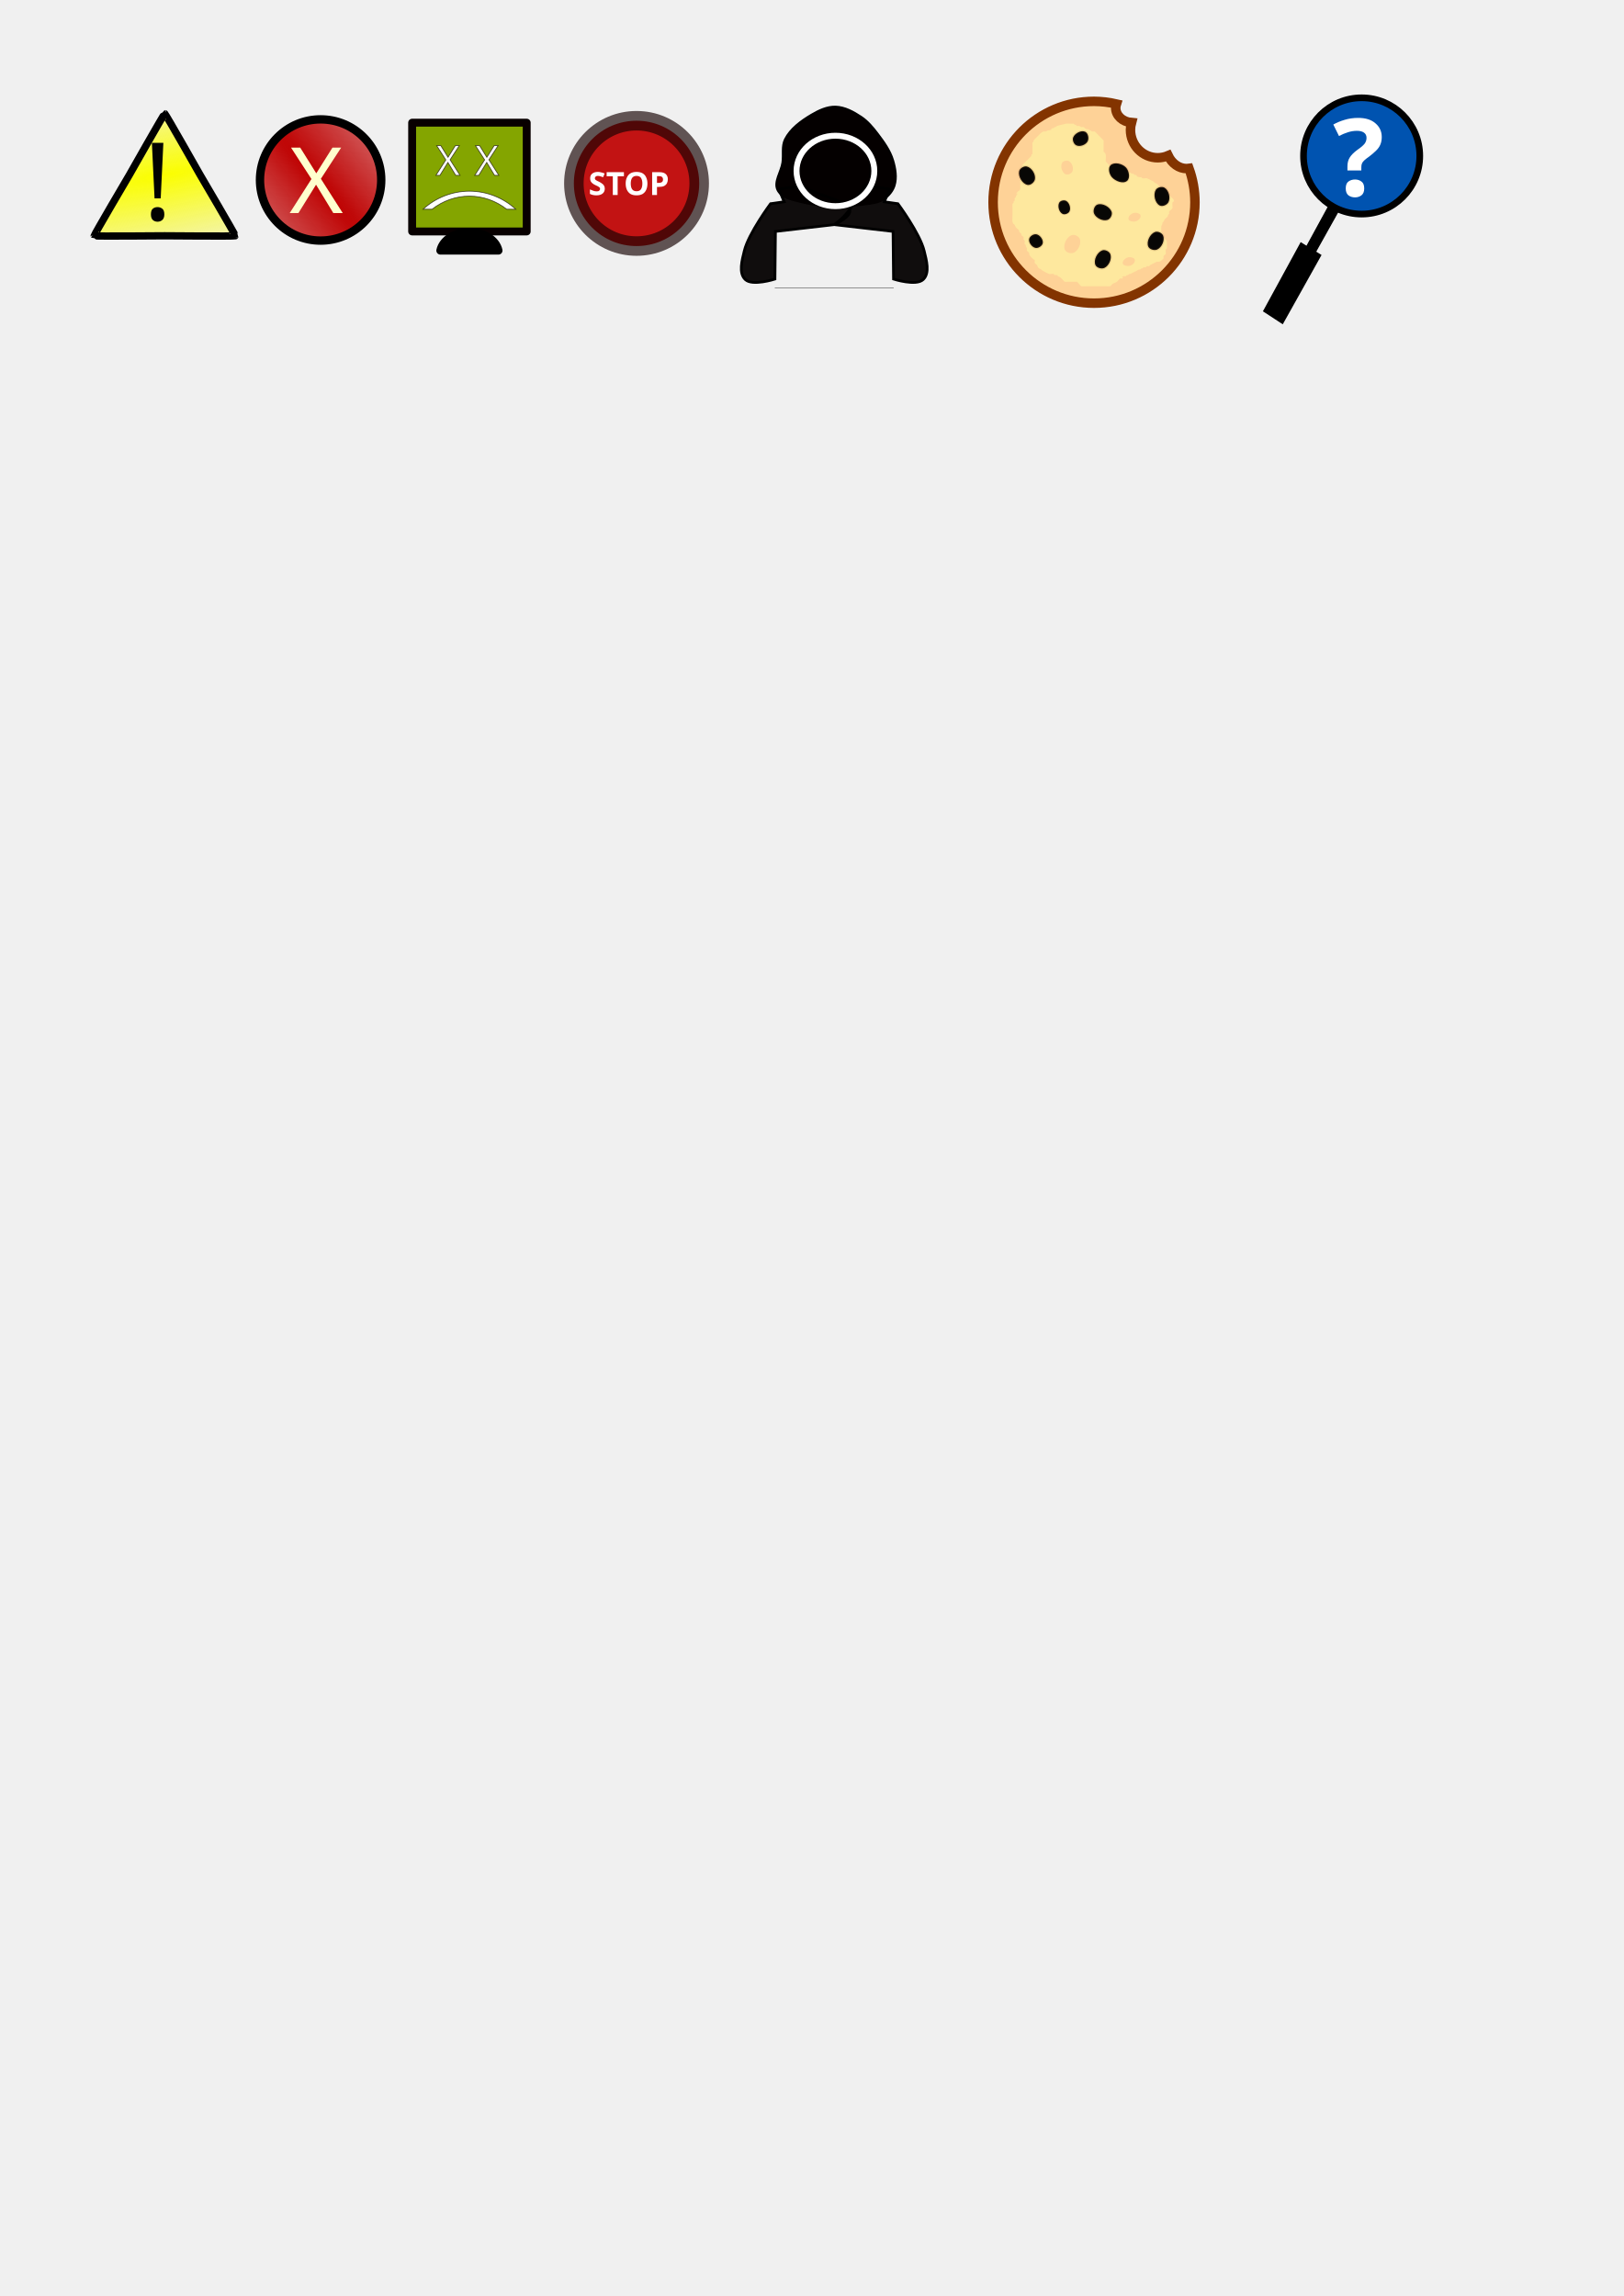
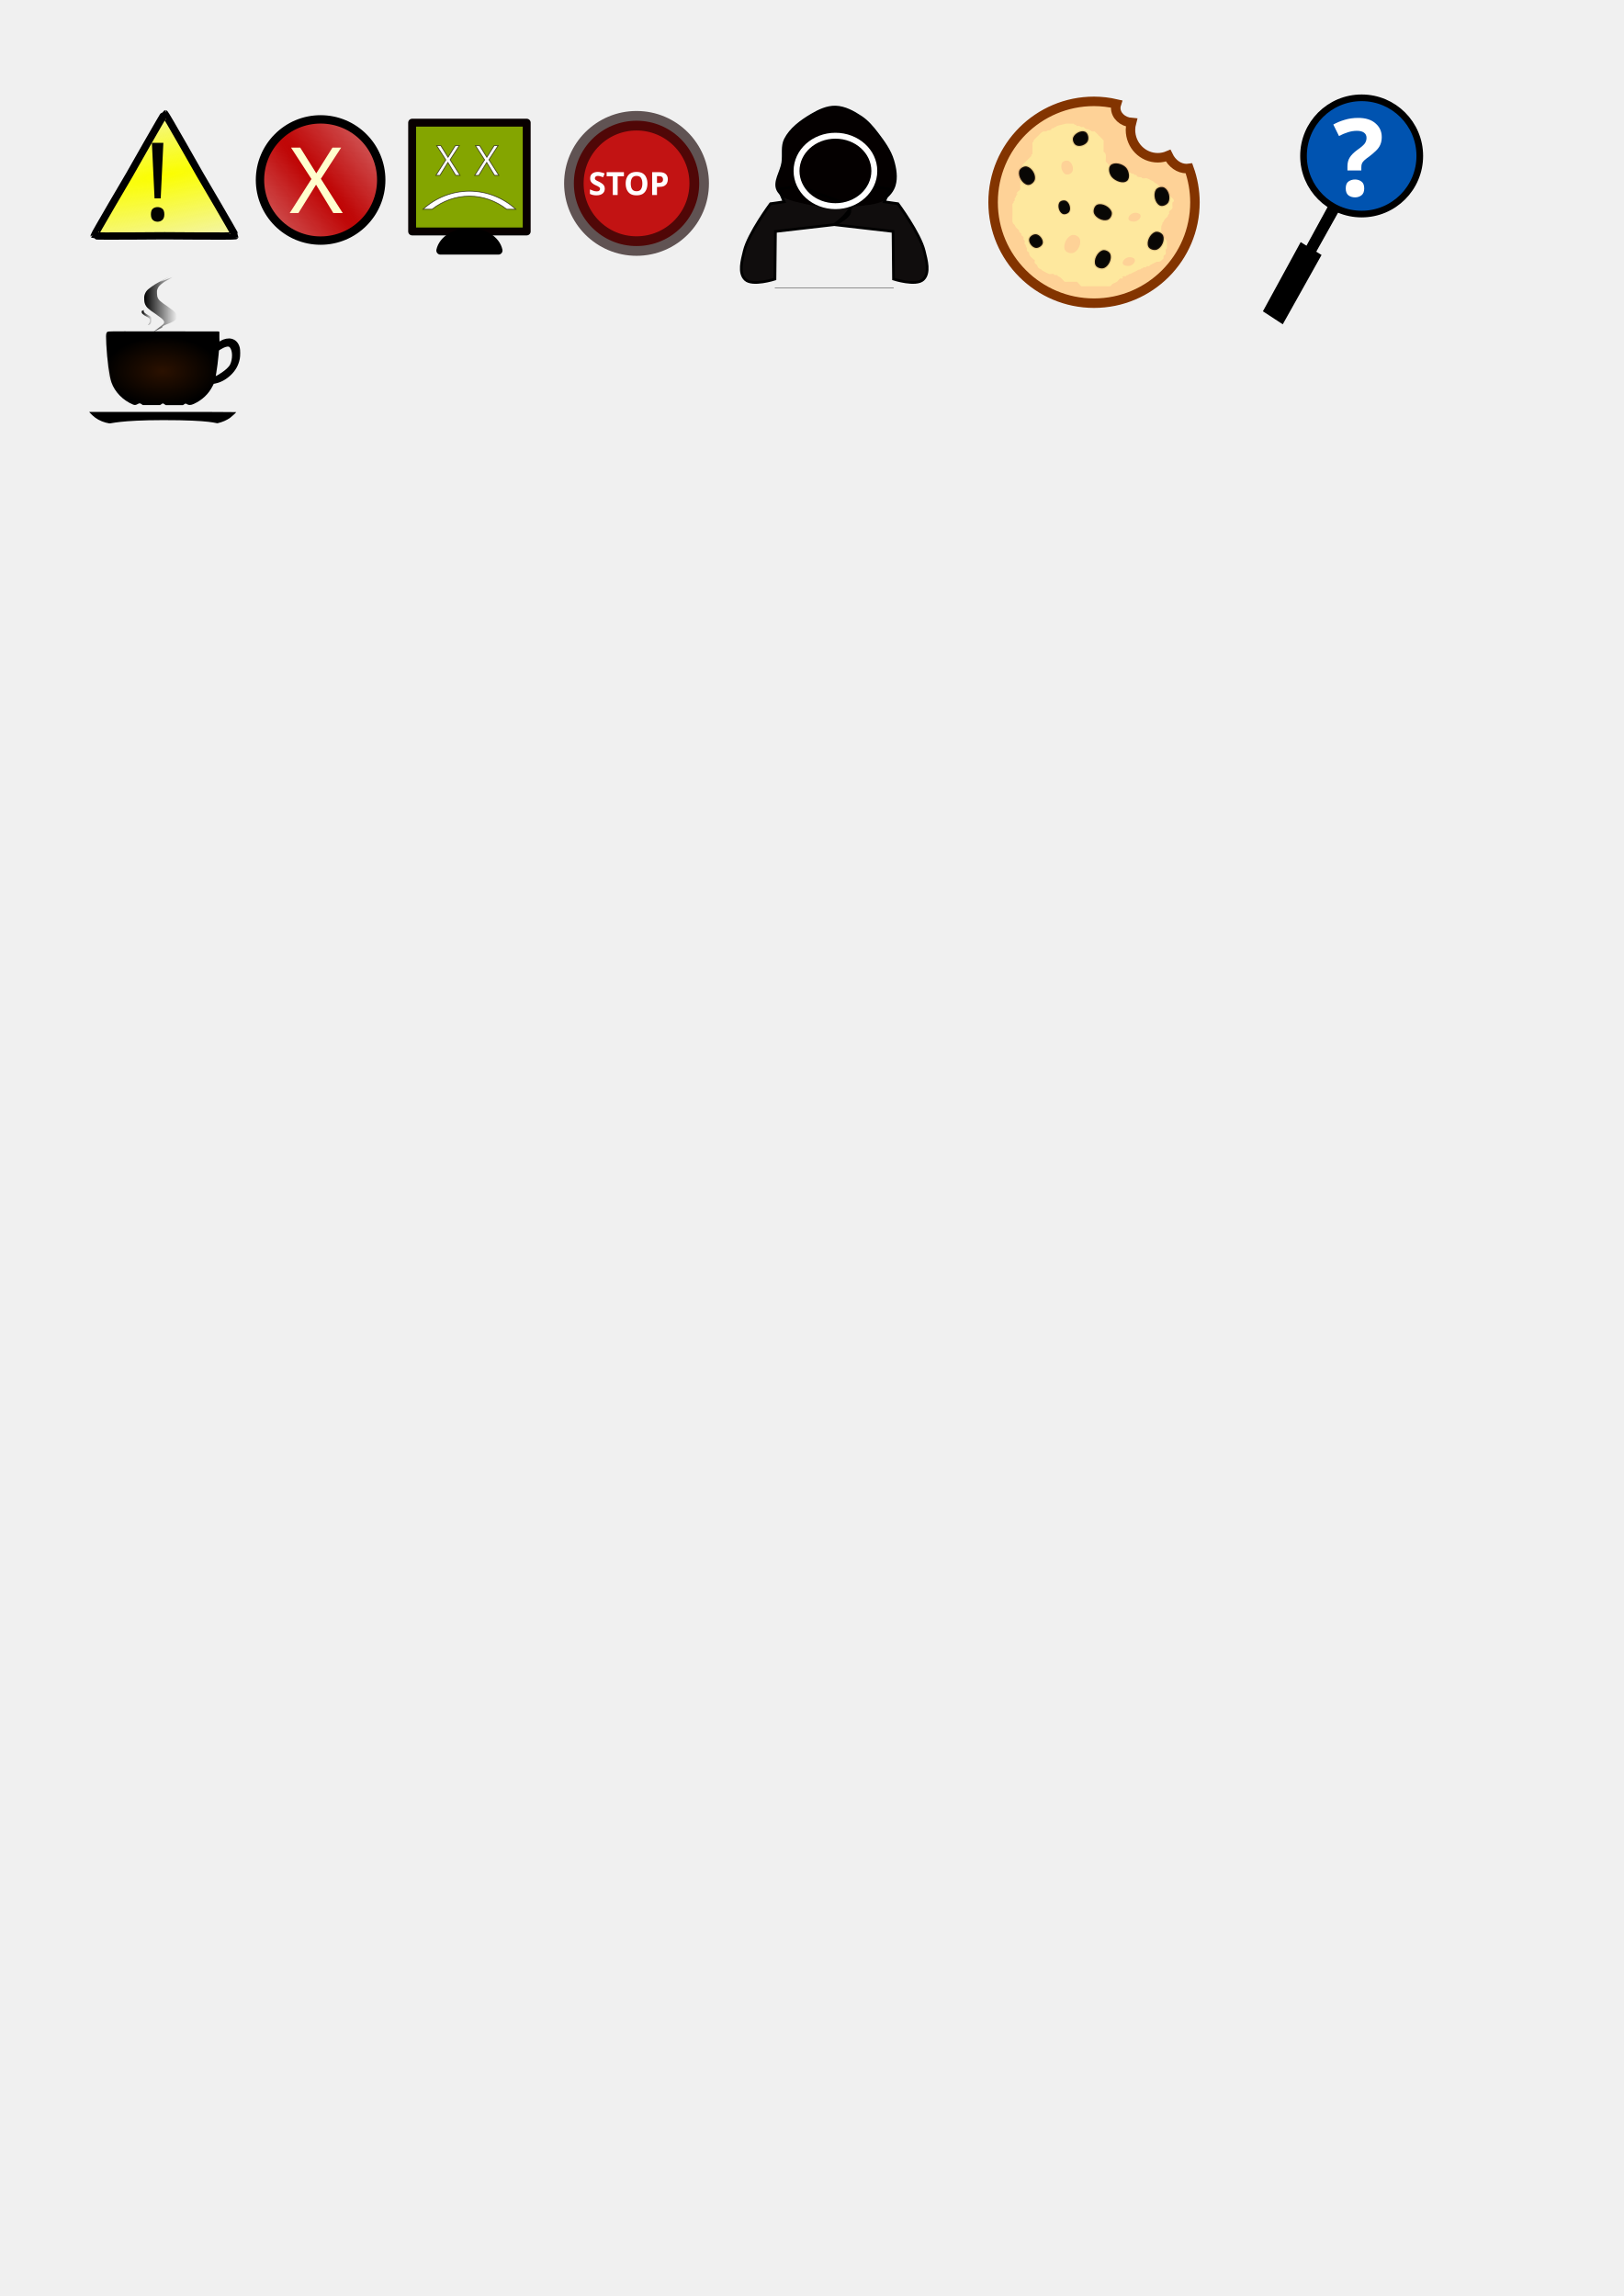
<svg xmlns="http://www.w3.org/2000/svg" xmlns:xlink="http://www.w3.org/1999/xlink" width="210mm" height="297mm" viewBox="0 0 210 297" version="1.1" id="svg8">
  <defs id="defs2">
+     <linearGradient id="linearGradient1041">
+       <stop style="stop-color:#000000;stop-opacity:1;" offset="0" id="stop1037" />
+       <stop style="stop-color:#000000;stop-opacity:0;" offset="1" id="stop1039" />
+     </linearGradient>
+     <linearGradient id="linearGradient1007">
+       <stop style="stop-color:#2b1100;stop-opacity:1;" offset="0" id="stop1003" />
+       <stop style="stop-color:#2b1100;stop-opacity:0;" offset="1" id="stop1005" />
+     </linearGradient>
    <linearGradient id="Warning-8">
      <stop style="stop-color:#fbfe00;stop-opacity:1;" offset="0" id="stop911" />
      <stop style="stop-color:#fbfe00;stop-opacity:0;" offset="1" id="stop913" />
    </linearGradient>
    <linearGradient id="Error-5">
      <stop style="stop-color:#be0000;stop-opacity:1;" offset="0" id="stop901" />
      <stop style="stop-color:#be0000;stop-opacity:0;" offset="1" id="stop903" />
    </linearGradient>
    <radialGradient xlink:href="#Error-5" id="radialGradient909" cx="41.088" cy="23.376" fx="41.088" fy="23.376" r="8.381" gradientUnits="userSpaceOnUse" gradientTransform="matrix(18.11198,21.66125,-2.185019,1.826997,-652.0249,-909.3537)" />
    <radialGradient xlink:href="#Warning-8" id="radialGradient917" cx="21.308" cy="22.618" fx="21.308" fy="22.618" r="9.593" gradientTransform="matrix(0.2665183,1.364761,-7.707724,1.505208,189.961,-40.50725)" gradientUnits="userSpaceOnUse" />
+     <radialGradient xlink:href="#linearGradient1007" id="radialGradient1009" cx="21" cy="47.998" fx="21" fy="47.998" r="6.562" gradientTransform="matrix(1.136442,0,0,0.6712646,-2.86534,15.77868)" gradientUnits="userSpaceOnUse" />
+     <linearGradient xlink:href="#linearGradient1041" id="linearGradient1043" x1="18.322" y1="41.079" x2="19.674" y2="41.079" gradientUnits="userSpaceOnUse" />
+     <linearGradient xlink:href="#linearGradient1041" id="linearGradient1045" x1="18.648" y1="39.377" x2="22.91" y2="39.377" gradientUnits="userSpaceOnUse" />
  </defs>
  <g id="layer1">
    <path style="opacity:1;fill:url(#radialGradient917);fill-opacity:1;fill-rule:nonzero;stroke:#000001;stroke-width:0.944;stroke-miterlimit:4;stroke-dasharray:none;stroke-dashoffset:0;stroke-opacity:1" id="path877" d="m 30.43,30.5 c -0.046,0.079 -9.03,0 -9.122,0 -0.091,0 -9.076,0.079 -9.122,-10e-7 -0.046,-0.079 4.515,-7.821 4.561,-7.9 0.046,-0.079 4.47,-7.9 4.561,-7.9 0.091,0 4.515,7.821 4.561,7.9 0.046,0.079 4.606,7.821 4.561,7.9 z" />
    <text xml:space="preserve" style="font-style:normal;font-weight:normal;font-size:13.994px;line-height:125%;font-family:Sans;letter-spacing:0px;word-spacing:0px;fill:#000000;fill-opacity:0.985;stroke:none;stroke-width:0.35px;stroke-linecap:butt;stroke-linejoin:miter;stroke-opacity:1;" x="18.503" y="28.476" id="text858">
      <tspan id="tspan856" x="18.503" y="28.476" style="fill:#000000;fill-opacity:0.985;stroke-width:0.35px;">!</tspan>
    </text>
    <circle style="opacity:1;fill:url(#radialGradient909);fill-opacity:1;fill-rule:nonzero;stroke:#000000;stroke-width:1.082;stroke-miterlimit:4;stroke-dasharray:none;stroke-dashoffset:0;stroke-opacity:1" id="path871" cx="41.466" cy="23.281" r="7.84" />
    <text xml:space="preserve" style="font-style:normal;font-weight:normal;font-size:11.857px;line-height:125%;font-family:Sans;letter-spacing:0px;word-spacing:0px;fill:#ffffcd;fill-opacity:1;stroke:none;stroke-width:0.296px;stroke-linecap:butt;stroke-linejoin:miter;stroke-opacity:1" x="37.423" y="27.561" id="text875">
      <tspan id="tspan873" x="37.423" y="27.561" style="font-style:normal;font-variant:normal;font-weight:normal;font-stretch:normal;font-family:Diavlo;-inkscape-font-specification:Diavlo;fill:#ffffcd;fill-opacity:1;stroke-width:0.296px">X</tspan>
    </text>
    <rect style="opacity:1;fill:#84a500;fill-opacity:1;fill-rule:nonzero;stroke:#080000;stroke-width:1.022;stroke-linecap:butt;stroke-linejoin:round;stroke-miterlimit:4;stroke-dasharray:none;stroke-dashoffset:0;stroke-opacity:1" id="rect963" width="14.817" height="14.068" x="53.304" y="15.87" />
    <path style="opacity:1;fill:#000000;fill-opacity:1;fill-rule:nonzero;stroke:#000000;stroke-width:1.057;stroke-linecap:butt;stroke-linejoin:round;stroke-miterlimit:4;stroke-dasharray:none;stroke-dashoffset:0;stroke-opacity:1" d="m 60.711,30.019 a 3.801,2.829 0 0 0 -3.75,2.386 h 7.502 a 3.801,2.829 0 0 0 -3.752,-2.386 z" id="path1085" />
    <path style="opacity:1;fill:#ffffff;fill-opacity:1;fill-rule:nonzero;stroke:#080000;stroke-width:0.101;stroke-miterlimit:4;stroke-dasharray:none;stroke-dashoffset:0;stroke-opacity:0.653" d="m 60.706,24.73 a 8.903,8.903 0 0 0 -5.985,2.336 h 1.157 a 8.271,8.903 0 0 1 4.829,-1.699 8.271,8.903 0 0 1 4.833,1.699 h 1.163 a 8.903,8.903 0 0 0 -5.997,-2.336 z" id="path955" />
    <text xml:space="preserve" style="font-style:normal;font-weight:normal;font-size:5.381px;line-height:125%;font-family:Sans;letter-spacing:0px;word-spacing:0px;fill:#ffffff;fill-opacity:1;stroke:#080000;stroke-width:0.101;stroke-linecap:butt;stroke-linejoin:miter;stroke-opacity:0.653;stroke-miterlimit:4;stroke-dasharray:none;" x="56.368" y="22.681" id="text875-9">
      <tspan id="tspan873-6" x="56.368" y="22.681" style="font-style:normal;font-variant:normal;font-weight:normal;font-stretch:normal;font-family:Diavlo;-inkscape-font-specification:Diavlo;fill:#ffffff;fill-opacity:1;stroke-width:0.101;stroke:#080000;stroke-opacity:0.653;stroke-miterlimit:4;stroke-dasharray:none;">X</tspan>
    </text>
    <text xml:space="preserve" style="font-style:normal;font-weight:normal;font-size:5.381px;line-height:125%;font-family:Sans;letter-spacing:0px;word-spacing:0px;fill:#ffffff;fill-opacity:1;stroke:#080000;stroke-width:0.101;stroke-linecap:butt;stroke-linejoin:miter;stroke-opacity:0.653;stroke-miterlimit:4;stroke-dasharray:none;" x="61.387" y="22.681" id="text875-9-0">
      <tspan id="tspan873-6-8" x="61.387" y="22.681" style="font-style:normal;font-variant:normal;font-weight:normal;font-stretch:normal;font-family:Diavlo;-inkscape-font-specification:Diavlo;fill:#ffffff;fill-opacity:1;stroke-width:0.101;stroke:#080000;stroke-opacity:0.653;stroke-miterlimit:4;stroke-dasharray:none;">X</tspan>
    </text>
    <circle style="opacity:1;fill:#be0000;fill-opacity:0.918;fill-rule:nonzero;stroke:#150000;stroke-width:2.524;stroke-linecap:butt;stroke-linejoin:round;stroke-miterlimit:4;stroke-dasharray:none;stroke-dashoffset:0;stroke-opacity:0.653" id="path1217" cx="82.325" cy="23.723" r="8.105" />
    <text xml:space="preserve" style="font-style:normal;font-weight:normal;font-size:4.122px;line-height:125%;font-family:Sans;letter-spacing:0px;word-spacing:0px;fill:#ffffff;fill-opacity:1;stroke:none;stroke-width:0.103px;stroke-linecap:butt;stroke-linejoin:miter;stroke-opacity:1" x="76.11" y="25.223" id="text1236">
      <tspan id="tspan1234" x="76.11" y="25.223" style="font-style:normal;font-variant:normal;font-weight:bold;font-stretch:normal;font-family:Sans;-inkscape-font-specification:'Sans Bold';fill:#ffffff;fill-opacity:1;stroke-width:0.103px">STOP</tspan>
    </text>
    <g id="g941" transform="matrix(1.330576,0,0,1.330576,17.90294,-37.21007)">
      <path id="path1126" d="m 64.376,47.618 c -0.825,-0.21 -1.892,-0.406 -2.27,-1.169 -0.403,-0.814 0.347,-1.785 0.476,-2.684 0.108,-0.749 -0.091,-1.58 0.248,-2.257 0.525,-1.048 1.563,-1.8 2.57,-2.399 0.714,-0.425 1.534,-0.813 2.365,-0.789 0.897,0.025 1.755,0.497 2.501,0.994 0.637,0.424 1.142,1.032 1.605,1.641 0.603,0.794 1.212,1.634 1.499,2.589 0.237,0.788 0.386,1.677 0.145,2.463 -0.163,0.532 -0.563,1.002 -1.016,1.326 -0.373,0.268 -0.852,0.373 -1.306,0.442 -2.247,0.343 -4.616,0.403 -6.819,-0.158 z" style="fill:#040000;fill-opacity:1;fill-rule:evenodd;stroke:#000000;stroke-width:0.155px;stroke-linecap:butt;stroke-linejoin:miter;stroke-opacity:1" />
      <path id="path1053" d="m 64.61,45.976 -2.362,0.378 0.519,1.228 -1.323,0.189 c 0,0 -2.141,2.883 -2.551,4.583 -0.218,0.904 -0.579,2.147 0.095,2.788 0.696,0.662 2.882,-0.048 2.882,-0.048 l 0.048,-4.63 5.717,-0.661 c 4.374,-2.144 -1.961,-2.56 -3.024,-3.827 z m 3.024,3.827 5.717,0.661 0.047,4.63 c 0,0 2.186,0.71 2.882,0.048 0.674,-0.641 0.313,-1.884 0.095,-2.788 -0.411,-1.699 -2.551,-4.583 -2.551,-4.583 l -1.323,-0.189 0.52,-1.228 -2.363,-0.378 c -0.919,1.289 -1.37,2.651 -3.024,3.827 z" style="fill:#040000;fill-opacity:0.944;fill-rule:evenodd;stroke:#000000;stroke-width:0.265px;stroke-linecap:butt;stroke-linejoin:miter;stroke-opacity:1" />
      <ellipse ry="3.424" rx="3.78" cy="44.584" cx="67.75" id="path1077" style="opacity:1;fill:#ffffff;fill-opacity:0;fill-rule:nonzero;stroke:#ffffff;stroke-width:0.574;stroke-miterlimit:4;stroke-dasharray:none;stroke-dashoffset:0;stroke-opacity:1" />
      <rect y="55.942" x="61.87" height="0.008" width="11.528" id="rect1128" style="opacity:1;fill:#ffffff;fill-opacity:0;fill-rule:nonzero;stroke:#000000;stroke-width:0.028;stroke-miterlimit:4;stroke-dasharray:none;stroke-dashoffset:0;stroke-opacity:1" />
    </g>
    <path style="opacity:0.631;fill:#040404;fill-opacity:1;fill-rule:evenodd;stroke:#833400;stroke-width:0.574;stroke-miterlimit:4;stroke-dasharray:none;stroke-dashoffset:0;stroke-opacity:1" id="path2772-8" ry="3.324" rx="2.522" cy="27.876" cx="172.472" d="" />
    <g id="g2941" transform="translate(-0.5669643,0.5669643)">
      <path id="path1005" d="m 142.061,12.544 a 13.053,13.053 0 0 0 -13.053,13.053 13.053,13.053 0 0 0 13.053,13.053 13.053,13.053 0 0 0 13.053,-13.053 13.053,13.053 0 0 0 -0.77,-4.378 2.776,3.396 0 0 1 -0.306,0.022 2.776,3.396 0 0 1 -2.389,-1.675 3.529,3.605 0 0 1 -1.343,0.274 3.529,3.605 0 0 1 -3.529,-3.605 3.529,3.605 0 0 1 0.127,-0.943 2.252,1.905 0 0 1 -2.034,-1.895 2.252,1.905 0 0 1 0.084,-0.516 13.053,13.053 0 0 0 -2.892,-0.337 z" style="opacity:1;fill:#fed297;fill-opacity:1;fill-rule:evenodd;stroke:#833400;stroke-width:1.227;stroke-miterlimit:4;stroke-dasharray:none;stroke-dashoffset:0;stroke-opacity:1" />
      <path id="path2831" d="m 137.835,15.577 c -0.191,0.048 -0.383,0.096 -0.574,0.144 -0.048,0.048 -0.083,0.114 -0.144,0.144 -0.043,0.021 -0.101,-0.021 -0.144,0 -0.061,0.03 -0.083,0.114 -0.144,0.144 -0.043,0.021 -0.101,-0.021 -0.144,0 -0.657,0.33 0.609,-0.06 -0.431,0.288 -0.045,0.015 -0.098,-0.015 -0.144,0 -0.102,0.034 -0.183,0.118 -0.287,0.144 -0.093,0.023 -0.194,-0.023 -0.287,0 -0.301,0.076 -0.51,0.367 -0.718,0.576 -0.085,0.085 -0.541,0.51 -0.574,0.576 -0.021,0.043 0.021,0.101 0,0.144 -0.03,0.061 -0.113,0.083 -0.144,0.144 -0.022,0.044 0,0.367 0,0.432 0,0.24 0,0.48 0,0.72 0,0.048 0,0.096 0,0.144 0,0.048 0.021,0.101 0,0.144 -0.03,0.061 -0.113,0.083 -0.144,0.144 -0.021,0.043 0.021,0.101 0,0.144 -0.033,0.067 -0.49,0.492 -0.574,0.576 -0.085,0.085 -0.541,0.51 -0.574,0.576 -0.021,0.043 0,0.096 0,0.144 -0.048,0.048 -0.113,0.083 -0.144,0.144 -0.021,0.043 0.021,0.101 0,0.144 -0.03,0.061 -0.113,0.083 -0.144,0.144 -0.019,0.038 0,0.501 0,0.576 0,0.528 0,1.056 0,1.585 0,0.065 0.022,0.388 0,0.432 -0.086,0.173 -0.345,0.259 -0.431,0.432 -0.278,0.557 0.278,-0.269 0,0.288 -0.03,0.061 -0.113,0.083 -0.144,0.144 -0.021,0.043 0.021,0.101 0,0.144 -0.03,0.061 -0.113,0.083 -0.144,0.144 -0.043,0.086 0.043,0.202 0,0.288 -0.03,0.061 -0.113,0.083 -0.144,0.144 -0.021,0.043 0.021,0.101 0,0.144 -0.03,0.061 -0.113,0.083 -0.144,0.144 -0.022,0.044 0,0.367 0,0.432 0,0.336 0,0.672 0,1.008 0,0.172 -0.031,0.77 0,0.864 0.174,0.522 0.068,0.103 0.287,0.432 0.059,0.089 0.084,0.199 0.144,0.288 0.087,0.131 0.367,0.305 0.431,0.432 0.021,0.043 -0.021,0.101 0,0.144 0.06,0.121 0.227,0.167 0.287,0.288 0.021,0.043 -0.021,0.101 0,0.144 0.06,0.121 0.227,0.167 0.287,0.288 0.043,0.086 -0.043,0.202 0,0.288 0.03,0.061 0.113,0.083 0.144,0.144 0.057,0.115 -0.057,0.317 0,0.432 0.03,0.061 0.113,0.083 0.144,0.144 0.021,0.043 -0.015,0.099 0,0.144 0.034,0.102 0.118,0.184 0.144,0.288 0.023,0.093 -0.03,0.197 0,0.288 0.043,0.129 0.227,0.167 0.287,0.288 0.021,0.043 0,0.096 0,0.144 0.048,0.096 0.084,0.199 0.144,0.288 0.11,0.166 0.32,0.266 0.431,0.432 0.272,-0.016 0.096,0.336 0.144,0.432 0.06,0.121 0.212,0.175 0.287,0.288 0.059,0.089 0.084,0.199 0.144,0.288 0.132,0.198 0.222,0.148 0.431,0.288 0.056,0.038 0.087,0.106 0.144,0.144 0.092,0.061 0.769,0.409 0.862,0.432 0.186,0.047 0.393,-0.061 0.574,0 0.064,0.021 0.096,0.096 0.144,0.144 0.096,0 0.196,-0.03 0.287,0 0.064,0.021 0.087,0.106 0.144,0.144 0.089,0.06 0.198,0.085 0.287,0.144 0.124,0.083 0.319,0.32 0.431,0.432 0.048,0.048 0.083,0.114 0.144,0.144 0.044,0.022 0.366,0 0.431,0 0.287,0 0.574,0 0.862,0 0.048,0 0.096,0 0.144,0 0.048,0 0.101,-0.021 0.144,0 0.141,0.071 0.433,0.505 0.574,0.576 0.061,0.031 0.661,0 0.718,0 0.383,0 0.766,0 1.149,0 0.431,0 0.862,0 1.293,0 0.099,0 0.531,0.022 0.574,0 0.121,-0.061 0.175,-0.213 0.287,-0.288 0.178,-0.119 0.396,-0.169 0.574,-0.288 0.131,-0.087 0.304,-0.368 0.431,-0.432 0.086,-0.043 0.22,0.068 0.287,0 0.297,-0.298 -0.454,0.012 0.144,-0.288 0.086,-0.043 0.202,0.043 0.287,0 0.061,-0.03 0.083,-0.114 0.144,-0.144 0.043,-0.021 0.101,0.021 0.144,0 0.061,-0.03 0.083,-0.114 0.144,-0.144 0.043,-0.021 0.098,0.015 0.144,0 0.102,-0.034 0.191,-0.096 0.287,-0.144 0.381,-0.191 0.193,-0.097 0.574,-0.288 0.096,-0.048 0.186,-0.11 0.287,-0.144 0.045,-0.015 0.101,0.021 0.144,0 0.06,-0.03 0.083,-0.114 0.144,-0.144 0.043,-0.021 0.101,0.021 0.144,0 0.06,-0.03 0.083,-0.114 0.144,-0.144 0.086,-0.043 0.202,0.043 0.287,0 0.06,-0.03 0.083,-0.114 0.144,-0.144 0.086,-0.043 0.202,0.043 0.287,0 0.061,-0.03 0.087,-0.106 0.144,-0.144 0.092,-0.061 0.769,-0.409 0.862,-0.432 0.093,-0.023 0.194,0.023 0.287,0 0.232,-0.058 0.285,-0.142 0.431,-0.288 0.048,-0.048 0.122,-0.08 0.144,-0.144 0.03,-0.091 -0.03,-0.197 0,-0.288 0.043,-0.129 0.227,-0.167 0.287,-0.288 0.045,-0.091 -0.045,-0.486 0,-0.576 0.03,-0.061 0.113,-0.083 0.144,-0.144 0.027,-0.054 0.006,-0.844 0,-0.864 -0.088,-0.264 -0.246,-0.391 -0.431,-0.576 -0.048,-0.048 -0.113,-0.083 -0.144,-0.144 -0.057,-0.115 0.058,-0.317 0,-0.432 -0.03,-0.061 -0.113,-0.083 -0.144,-0.144 -0.015,-0.03 -0.014,-0.678 0,-0.72 0.034,-0.102 0.11,-0.186 0.144,-0.288 0.015,-0.046 -0.021,-0.101 0,-0.144 0.03,-0.061 0.106,-0.088 0.144,-0.144 0.059,-0.089 0.084,-0.199 0.144,-0.288 0.087,-0.131 0.367,-0.305 0.431,-0.432 0.021,-0.043 -0.021,-0.101 0,-0.144 0.03,-0.061 0.113,-0.083 0.144,-0.144 0.043,-0.086 -0.043,-0.202 0,-0.288 0.086,-0.173 0.345,-0.259 0.431,-0.432 0.045,-0.091 -0.045,-0.629 0,-0.72 0.119,-0.238 0.274,-0.039 0.144,-0.432 -0.021,-0.064 -0.096,-0.096 -0.144,-0.144 -0.144,-0.144 -0.287,-0.288 -0.431,-0.432 -0.144,-0.144 -0.287,-0.288 -0.431,-0.432 -0.096,-0.096 -0.175,-0.213 -0.287,-0.288 -0.089,-0.06 -0.198,-0.085 -0.287,-0.144 -0.211,-0.141 -0.363,-0.435 -0.574,-0.576 -0.089,-0.06 -0.198,-0.085 -0.287,-0.144 -0.056,-0.038 -0.087,-0.106 -0.144,-0.144 -0.092,-0.061 -0.769,-0.409 -0.862,-0.432 -0.186,-0.047 -0.393,0.061 -0.574,0 -0.064,-0.021 -0.096,-0.096 -0.144,-0.144 -0.096,0 -0.194,0.023 -0.287,0 -0.694,-0.174 0.008,-0.068 -0.431,-0.288 -0.043,-0.021 -0.101,0.021 -0.144,0 -0.06,-0.03 -0.083,-0.114 -0.144,-0.144 -0.043,-0.021 -0.098,0.015 -0.144,0 -0.203,-0.068 -0.383,-0.192 -0.574,-0.288 -0.766,-0.384 0.192,0.096 -0.574,-0.288 -0.096,-0.048 -0.183,-0.118 -0.287,-0.144 -0.093,-0.023 -0.194,0.023 -0.287,0 -0.104,-0.026 -0.183,-0.118 -0.287,-0.144 -0.093,-0.023 -0.194,0.023 -0.287,0 -0.104,-0.026 -0.183,-0.118 -0.287,-0.144 -0.093,-0.023 -0.196,0.03 -0.287,0 -0.066,-0.022 -0.366,-0.367 -0.431,-0.432 -0.048,-0.048 -0.113,-0.083 -0.144,-0.144 -0.046,-0.093 0.045,-0.729 0,-0.864 -0.347,-1.044 0.041,0.227 -0.287,-0.432 -0.021,-0.043 0,-0.096 0,-0.144 0,-0.048 0,-0.096 0,-0.144 0,-0.288 0,-0.576 0,-0.864 0,-0.048 0,-0.096 0,-0.144 0,-0.048 0.021,-0.101 0,-0.144 -0.033,-0.067 -0.49,-0.492 -0.574,-0.576 -0.075,-0.075 -0.518,-0.557 -0.574,-0.576 -0.091,-0.03 -0.194,0.023 -0.287,0 -0.208,-0.052 -0.371,-0.22 -0.574,-0.288 -0.045,-0.015 -0.098,0.015 -0.144,0 -0.102,-0.034 -0.198,-0.085 -0.287,-0.144 -0.056,-0.038 -0.079,-0.123 -0.144,-0.144 -0.091,-0.03 -0.194,0.023 -0.287,0 -0.104,-0.026 -0.183,-0.118 -0.287,-0.144 -0.093,-0.023 -0.196,0.03 -0.287,0 -0.064,-0.021 -0.083,-0.114 -0.144,-0.144 -0.043,-0.021 -0.101,0.021 -0.144,0 -0.06,-0.03 -0.083,-0.114 -0.144,-0.144 -0.043,-0.021 -0.096,0 -0.144,0 -0.048,0 -0.096,0 -0.144,0 -0.177,0 -0.565,-0.031 -0.718,0 -0.194,0.039 -0.383,0.096 -0.574,0.144 z" style="fill:#fee89e;fill-opacity:1;fill-rule:evenodd;stroke:none;stroke-width:0.285;stroke-linecap:butt;stroke-linejoin:miter;stroke-miterlimit:4;stroke-dasharray:none;stroke-opacity:1" />
      <path id="path1029" d="m 142.061,27.046 c 0.247,0.6 1.148,1.041 1.761,0.829 0.365,-0.126 0.64,-0.67 0.518,-1.036 -0.22,-0.659 -1.219,-1.19 -1.865,-0.932 -0.375,0.15 -0.568,0.766 -0.414,1.14 z" style="fill:#000000;fill-opacity:0.968;fill-rule:evenodd;stroke:#784421;stroke-width:0.29px;stroke-linecap:butt;stroke-linejoin:miter;stroke-opacity:0.144" />
      <path id="path1031" d="m 144.36,22.346 c 0.445,0.512 1.462,0.924 1.977,0.483 0.441,-0.379 0.247,-1.315 -0.152,-1.738 -0.457,-0.484 -1.495,-0.749 -1.977,-0.29 -0.374,0.357 -0.187,1.154 0.152,1.545 z" style="fill:#000000;fill-opacity:0.968;fill-rule:evenodd;stroke:#784421;stroke-width:0.24;stroke-linecap:butt;stroke-linejoin:miter;stroke-miterlimit:4;stroke-dasharray:none;stroke-opacity:0.144" />
      <path id="path1033" d="m 139.782,18.241 c 0.468,0.211 1.208,-0.065 1.45,-0.518 0.202,-0.377 0.075,-1.059 -0.311,-1.243 -0.516,-0.246 -1.344,0.194 -1.554,0.725 -0.137,0.346 0.075,0.883 0.414,1.036 z" style="fill:#000000;fill-opacity:0.968;fill-rule:evenodd;stroke:#784421;stroke-width:0.29px;stroke-linecap:butt;stroke-linejoin:miter;stroke-opacity:0.144" />
      <path id="path1037" d="m 133.67,30.361 c 0.066,-0.368 0.565,-0.687 0.932,-0.622 0.462,0.083 0.911,0.677 0.829,1.14 -0.066,0.368 -0.565,0.687 -0.932,0.622 -0.462,-0.083 -0.911,-0.677 -0.829,-1.14 z" style="fill:#000000;fill-opacity:0.968;fill-rule:evenodd;stroke:#784421;stroke-width:0.29px;stroke-linecap:butt;stroke-linejoin:miter;stroke-opacity:0.144" />
      <path id="path1029-2" d="m 143.393,34.093 c 0.593,-0.264 1.009,-1.176 0.78,-1.783 -0.136,-0.361 -0.687,-0.622 -1.05,-0.489 -0.653,0.238 -1.156,1.251 -0.881,1.889 0.16,0.371 0.781,0.547 1.15,0.383 z" style="fill:#000000;fill-opacity:0.968;fill-rule:evenodd;stroke:#784421;stroke-width:0.29px;stroke-linecap:butt;stroke-linejoin:miter;stroke-opacity:0.144" />
      <path id="path1029-2-4" d="m 150.228,31.712 c 0.593,-0.264 1.009,-1.176 0.78,-1.783 -0.136,-0.361 -0.687,-0.622 -1.05,-0.489 -0.653,0.238 -1.156,1.251 -0.881,1.889 0.16,0.371 0.781,0.547 1.15,0.383 z" style="fill:#000000;fill-opacity:0.968;fill-rule:evenodd;stroke:#784421;stroke-width:0.29px;stroke-linecap:butt;stroke-linejoin:miter;stroke-opacity:0.144" />
      <path id="path1029-2-4-7" d="m 134.422,22.605 c 0.108,-0.64 -0.422,-1.491 -1.054,-1.636 -0.376,-0.086 -0.898,0.229 -0.988,0.604 -0.163,0.676 0.403,1.655 1.087,1.779 0.398,0.072 0.888,-0.348 0.955,-0.747 z" style="fill:#000000;fill-opacity:0.968;fill-rule:evenodd;stroke:#784421;stroke-width:0.29px;stroke-linecap:butt;stroke-linejoin:miter;stroke-opacity:0.144" />
      <path id="path1029-2-4-75" d="m 151.689,25.587 c 0.294,-0.578 0.043,-1.549 -0.517,-1.876 -0.333,-0.195 -0.925,-0.05 -1.124,0.281 -0.357,0.596 -0.11,1.7 0.506,2.022 0.358,0.188 0.951,-0.067 1.135,-0.427 z" style="fill:#000000;fill-opacity:0.968;fill-rule:evenodd;stroke:#784421;stroke-width:0.291;stroke-linecap:butt;stroke-linejoin:miter;stroke-miterlimit:4;stroke-dasharray:none;stroke-opacity:0.144" />
      <path id="path1029-2-4-75-4" d="m 138.884,26.787 c 0.216,-0.421 -0.004,-1.12 -0.413,-1.358 -0.265,-0.154 -0.74,-0.06 -0.898,0.203 -0.26,0.434 -0.043,1.227 0.404,1.464 0.282,0.149 0.761,-0.025 0.907,-0.309 z" style="fill:#000000;fill-opacity:0.968;fill-rule:evenodd;stroke:#784421;stroke-width:0.221px;stroke-linecap:butt;stroke-linejoin:miter;stroke-opacity:0.144" />
      <path id="path1029-2-2" d="m 139.439,32.123 c 0.593,-0.264 1.009,-1.176 0.78,-1.783 -0.136,-0.361 -0.687,-0.622 -1.05,-0.489 -0.653,0.238 -1.156,1.251 -0.881,1.889 0.16,0.371 0.781,0.547 1.15,0.383 z" style="fill:#fed297;fill-opacity:1;fill-rule:evenodd;stroke:none;stroke-width:0.29;stroke-linecap:butt;stroke-linejoin:miter;stroke-miterlimit:4;stroke-dasharray:none;stroke-opacity:0.144" />
      <path id="path1029-2-4-75-4-8" d="m 139.249,21.645 c 0.216,-0.421 -0.004,-1.12 -0.413,-1.358 -0.265,-0.154 -0.74,-0.06 -0.898,0.203 -0.26,0.434 -0.043,1.227 0.404,1.464 0.282,0.149 0.761,-0.025 0.907,-0.309 z" style="fill:#fed297;fill-opacity:1;fill-rule:evenodd;stroke:none;stroke-width:0.221;stroke-linecap:butt;stroke-linejoin:miter;stroke-miterlimit:4;stroke-dasharray:none;stroke-opacity:0.144" />
      <path id="path1029-2-4-9" d="m 147.446,28.069 c 0.453,-0.128 0.772,-0.57 0.597,-0.863 -0.104,-0.175 -0.525,-0.301 -0.803,-0.237 -0.5,0.115 -0.884,0.606 -0.674,0.915 0.122,0.18 0.598,0.265 0.88,0.186 z" style="fill:#fed297;fill-opacity:1;fill-rule:evenodd;stroke:none;stroke-width:0.177px;stroke-linecap:butt;stroke-linejoin:miter;stroke-opacity:0.144" />
      <path id="path1029-2-4-9-3" d="m 146.707,33.811 c 0.453,-0.128 0.772,-0.57 0.597,-0.863 -0.104,-0.175 -0.525,-0.301 -0.803,-0.237 -0.5,0.115 -0.884,0.606 -0.674,0.915 0.122,0.18 0.598,0.265 0.88,0.186 z" style="fill:#fed297;fill-opacity:1;fill-rule:evenodd;stroke:none;stroke-width:0.177px;stroke-linecap:butt;stroke-linejoin:miter;stroke-opacity:0.144" />
    </g>
    <circle style="opacity:1;fill:#0053b0;fill-opacity:1;fill-rule:evenodd;stroke:#000000;stroke-width:0.861;stroke-miterlimit:4;stroke-dasharray:none;stroke-dashoffset:0;stroke-opacity:1" id="path2943" cx="176.107" cy="20.171" r="7.519" />
    <text xml:space="preserve" style="font-style:normal;font-weight:normal;font-size:13.942px;line-height:125%;font-family:Sans;letter-spacing:0px;word-spacing:0px;fill:#ffffff;fill-opacity:1;stroke:none;stroke-width:0.349;stroke-linecap:butt;stroke-linejoin:miter;stroke-miterlimit:4;stroke-dasharray:none;stroke-opacity:1" x="172.394" y="25.345" id="text2947">
      <tspan id="tspan2945" x="172.394" y="25.345" style="font-style:normal;font-variant:normal;font-weight:bold;font-stretch:normal;font-family:Sans;-inkscape-font-specification:'Sans Bold';fill:#ffffff;fill-opacity:1;stroke:none;stroke-width:0.349;stroke-miterlimit:4;stroke-dasharray:none;stroke-opacity:1">?</tspan>
    </text>
    <path style="opacity:1;fill:#000000;fill-opacity:1;fill-rule:evenodd;stroke:#000000;stroke-width:0.162px;stroke-linecap:butt;stroke-linejoin:miter;stroke-opacity:1" d="m 171.808,26.757 -3.459,6.338 1.075,0.745 3.557,-6.359 z" id="path2949" />
    <path style="opacity:1;fill:#000000;fill-opacity:1;fill-rule:evenodd;stroke:#000000;stroke-width:0.334px;stroke-linecap:butt;stroke-linejoin:miter;stroke-opacity:1" d="m 168.284,31.553 -4.727,8.661 2.29,1.497 4.851,-8.671 z" id="path2949-2" />
+     <path style="fill:#000000;stroke-width:0.031" d="M 14.145,54.768 C 13.482,54.667 12.818,54.397 12.313,54.023 12.085,53.855 11.758,53.556 11.629,53.398 l -0.094,-0.115 h 9.506 c 5.527,0 9.506,0.011 9.506,0.027 0,0.052 -0.521,0.54 -0.767,0.72 -0.445,0.324 -0.99,0.563 -1.631,0.713 -0.221,0.052 -0.678,-0.402 -7.042,-0.397 -5.625,0.005 -6.729,0.456 -6.962,0.421 z m 4.053,-2.552 c -0.285,-0.186 -0.503,0.319 -0.968,0.126 -1.331,-0.554 -2.379,-1.627 -2.817,-2.884 -0.274,-0.786 -0.565,-2.934 -0.665,-4.896 -0.051,-1.017 -0.045,-1.345 0.031,-1.489 0.118,-0.224 0.004,-0.214 2.364,-0.214 l 7.161,0.007 c 0,0 3.388,0.014 4.853,0.008 0.053,-2.13e-4 0.152,-0.004 0.197,0.044 0.042,0.046 0.016,0.123 0.019,0.185 0.009,0.179 0,0.537 0,0.537 0,0.295 0.007,0.537 0.015,0.537 0.008,0 0.082,-0.042 0.164,-0.092 0.431,-0.266 0.998,-0.371 1.415,-0.261 0.524,0.138 0.88,0.526 1.041,1.135 0.078,0.296 0.08,1.088 0.003,1.462 -0.174,0.85 -0.546,1.515 -1.18,2.113 -0.604,0.569 -1.278,0.933 -1.989,1.075 l -0.201,0.04 -0.163,0.323 c -0.504,0.999 -1.329,1.777 -2.414,2.278 -0.831,0.383 -0.907,-0.171 -1.149,-0.011 l -0.25,0.165 -2.22,-0.001 v 0 l -0.379,-0.237 -0.375,0.236 -2.208,-0.001 -0.284,-0.185 z m 11.519,-7.289 c -0.317,-0.358 -1.396,0.408 -1.396,0.408 l -0.056,0.609 c -0.068,0.748 -0.183,1.641 -0.288,2.232 -0.043,0.245 -0.079,0.46 -0.079,0.48 0,0.028 1.539,-0.805 1.874,-1.527 0.311,-0.669 0.345,-1.746 -0.057,-2.201 z" id="path918" />
+     <path style="opacity:1;fill:url(#linearGradient1045);fill-opacity:1;fill-rule:nonzero;stroke:none;stroke-width:0.108;stroke-miterlimit:4;stroke-dasharray:none;stroke-dashoffset:0;stroke-opacity:0" id="path920" d="m 21.301,41.798 c 0.381,-0.175 0.76,-0.35 1.123,-0.558 -0.482,0.268 -0.96,0.542 -1.445,0.803 -0.038,0.021 0.07,-0.051 0.102,-0.08 0.11,-0.099 0.16,-0.202 0.153,-0.346 -0.083,-0.237 -0.304,-0.409 -0.503,-0.558 -0.245,-0.191 -0.502,-0.365 -0.752,-0.549 -0.273,-0.161 -0.521,-0.356 -0.759,-0.561 -0.254,-0.198 -0.417,-0.449 -0.509,-0.749 -0.061,-0.247 -0.061,-0.502 -0.063,-0.755 0.009,-0.282 0.126,-0.539 0.281,-0.772 0.181,-0.239 0.433,-0.407 0.671,-0.586 0.602,-0.445 1.318,-0.779 1.955,-1.131 0.082,-0.046 0.337,-0.169 0.255,-0.123 -0.486,0.273 -0.974,0.544 -1.461,0.816 0.171,-0.103 0.086,-0.051 0.253,-0.158 0,0 1.726,-0.653 1.726,-0.653 v 0 c -0.17,0.101 -0.087,0.047 -0.25,0.163 -0.571,0.32 -1.141,0.642 -1.713,0.961 -1.159,0.645 2.135,-1.233 0.953,-0.544 -0.229,0.181 -0.481,0.334 -0.685,0.544 -0.174,0.185 -0.287,0.416 -0.33,0.664 -5.24e-4,0.238 -0.005,0.477 0.039,0.712 0.07,0.273 0.218,0.488 0.448,0.662 0.238,0.199 0.489,0.382 0.753,0.548 0.254,0.182 0.509,0.363 0.757,0.553 0.232,0.187 0.473,0.388 0.578,0.672 0.024,0.111 0.045,0.154 0.024,0.267 -0.142,0.764 -2.008,0.923 -1.911,1.327 -0.374,0.2 -0.765,0.369 -1.144,0.561 0,0 1.454,-1.131 1.454,-1.131 z" />
+     <path style="opacity:1;fill:url(#linearGradient1043);fill-opacity:1;fill-rule:nonzero;stroke:none;stroke-width:0.108;stroke-miterlimit:4;stroke-dasharray:none;stroke-dashoffset:0;stroke-opacity:0" id="path954" d="m 19.123,42.063 c 0.119,-0.115 0.196,-0.256 0.245,-0.411 0.042,-0.14 0.039,-0.272 -0.012,-0.408 -0.101,-0.154 -0.275,-0.232 -0.437,-0.311 -0.177,-0.087 -0.341,-0.195 -0.484,-0.329 -0.111,-0.11 -0.131,-0.231 -0.103,-0.376 0,0 0.278,-0.131 0.278,-0.131 v 0 c -0.033,0.146 -0.023,0.237 0.086,0.351 0.141,0.131 0.303,0.237 0.478,0.322 0.169,0.083 0.347,0.167 0.45,0.33 0.055,0.142 0.063,0.278 0.021,0.425 -0.046,0.158 -0.12,0.303 -0.237,0.424 0,0 -0.286,0.115 -0.286,0.115 z" />
+     <path style="fill:url(#radialGradient1009);fill-opacity:1;stroke-width:0.03" d="m 18.103,52.23 c -0.29,-0.172 -0.511,0.295 -0.984,0.116 -1.354,-0.511 -2.42,-1.502 -2.866,-2.662 -0.279,-0.726 -0.575,-2.708 -0.676,-4.519 -0.052,-0.939 -0.045,-1.242 0.031,-1.374 0.12,-0.207 0.004,-0.198 2.404,-0.198 l 7.284,0.007 c 0,0 3.447,0.013 4.937,0.007 0.054,-1.95e-4 0.155,-0.004 0.2,0.041 0.043,0.043 0.016,0.113 0.02,0.17 0.005,0.092 -0.093,2.543 -0.346,4.263 -0.199,1.356 -0.565,2.077 -0.565,2.077 -0.513,0.922 -1.352,1.64 -2.456,2.102 -0.845,0.354 -0.922,-0.158 -1.169,-0.01 l -0.254,0.153 -2.259,-0.001 v 0 l -0.385,-0.218 -0.382,0.218 -2.246,-0.001 -0.289,-0.171 z" id="path918-9" />
  </g>
</svg>
